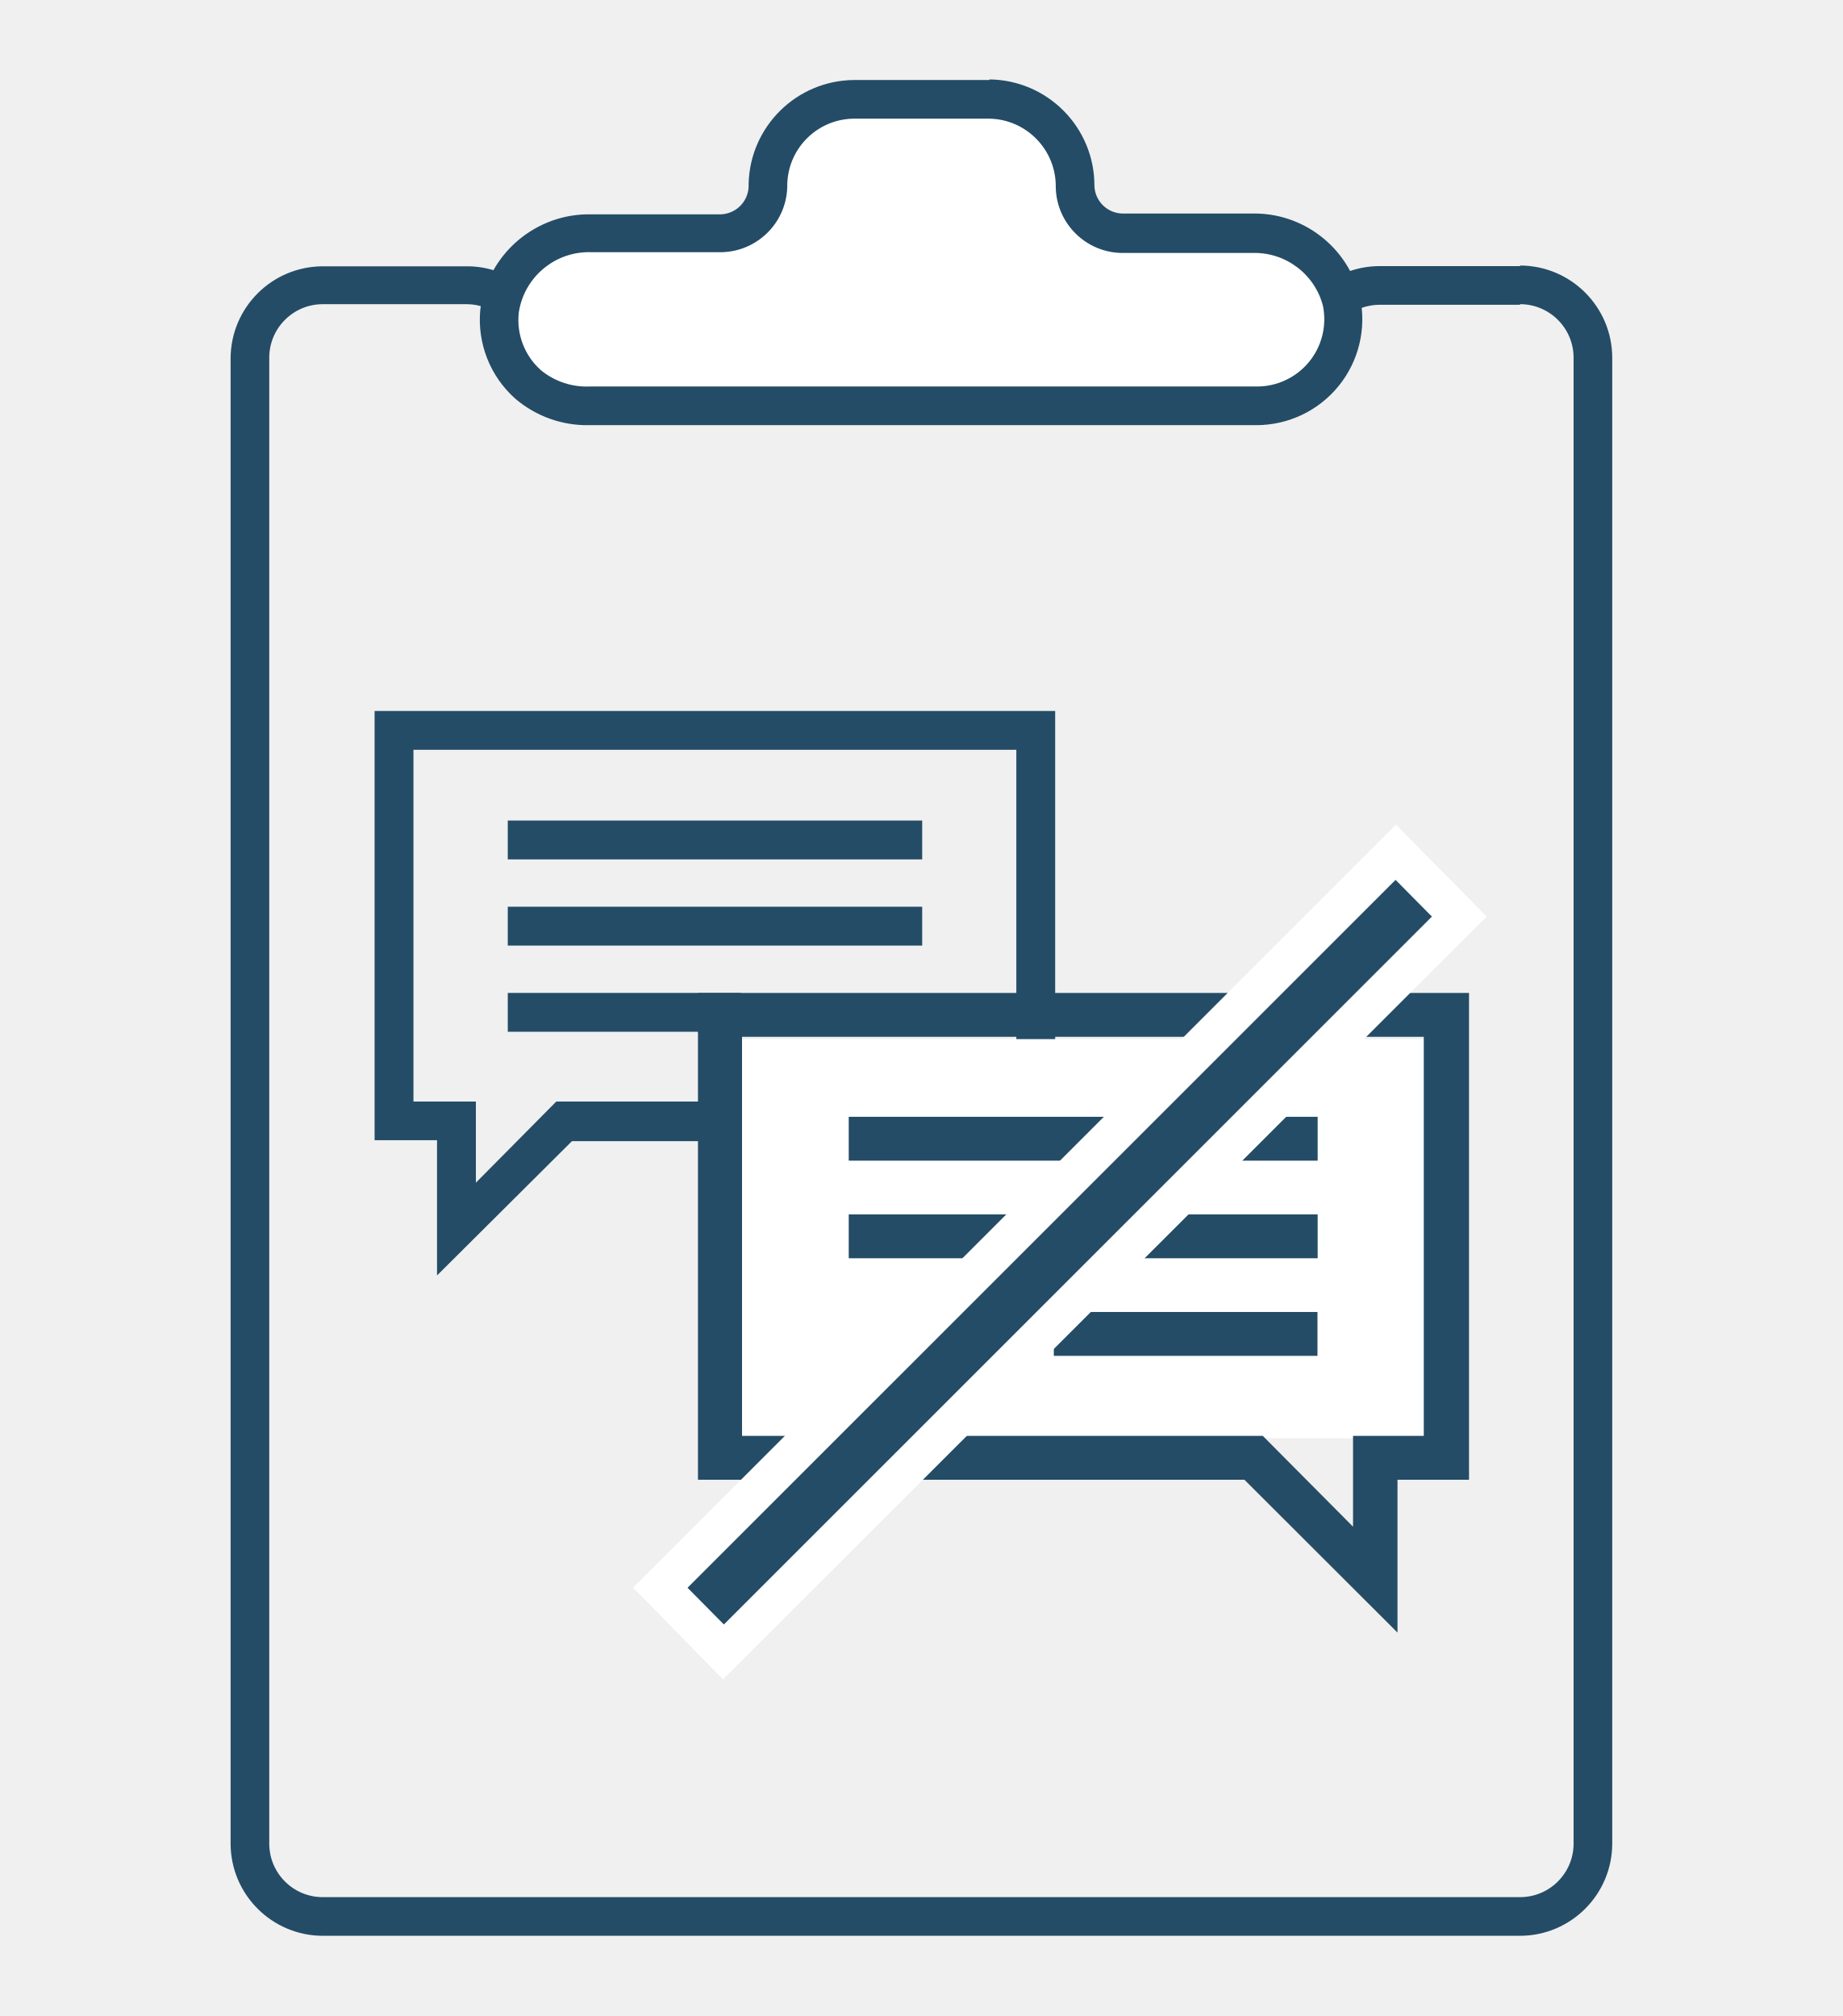
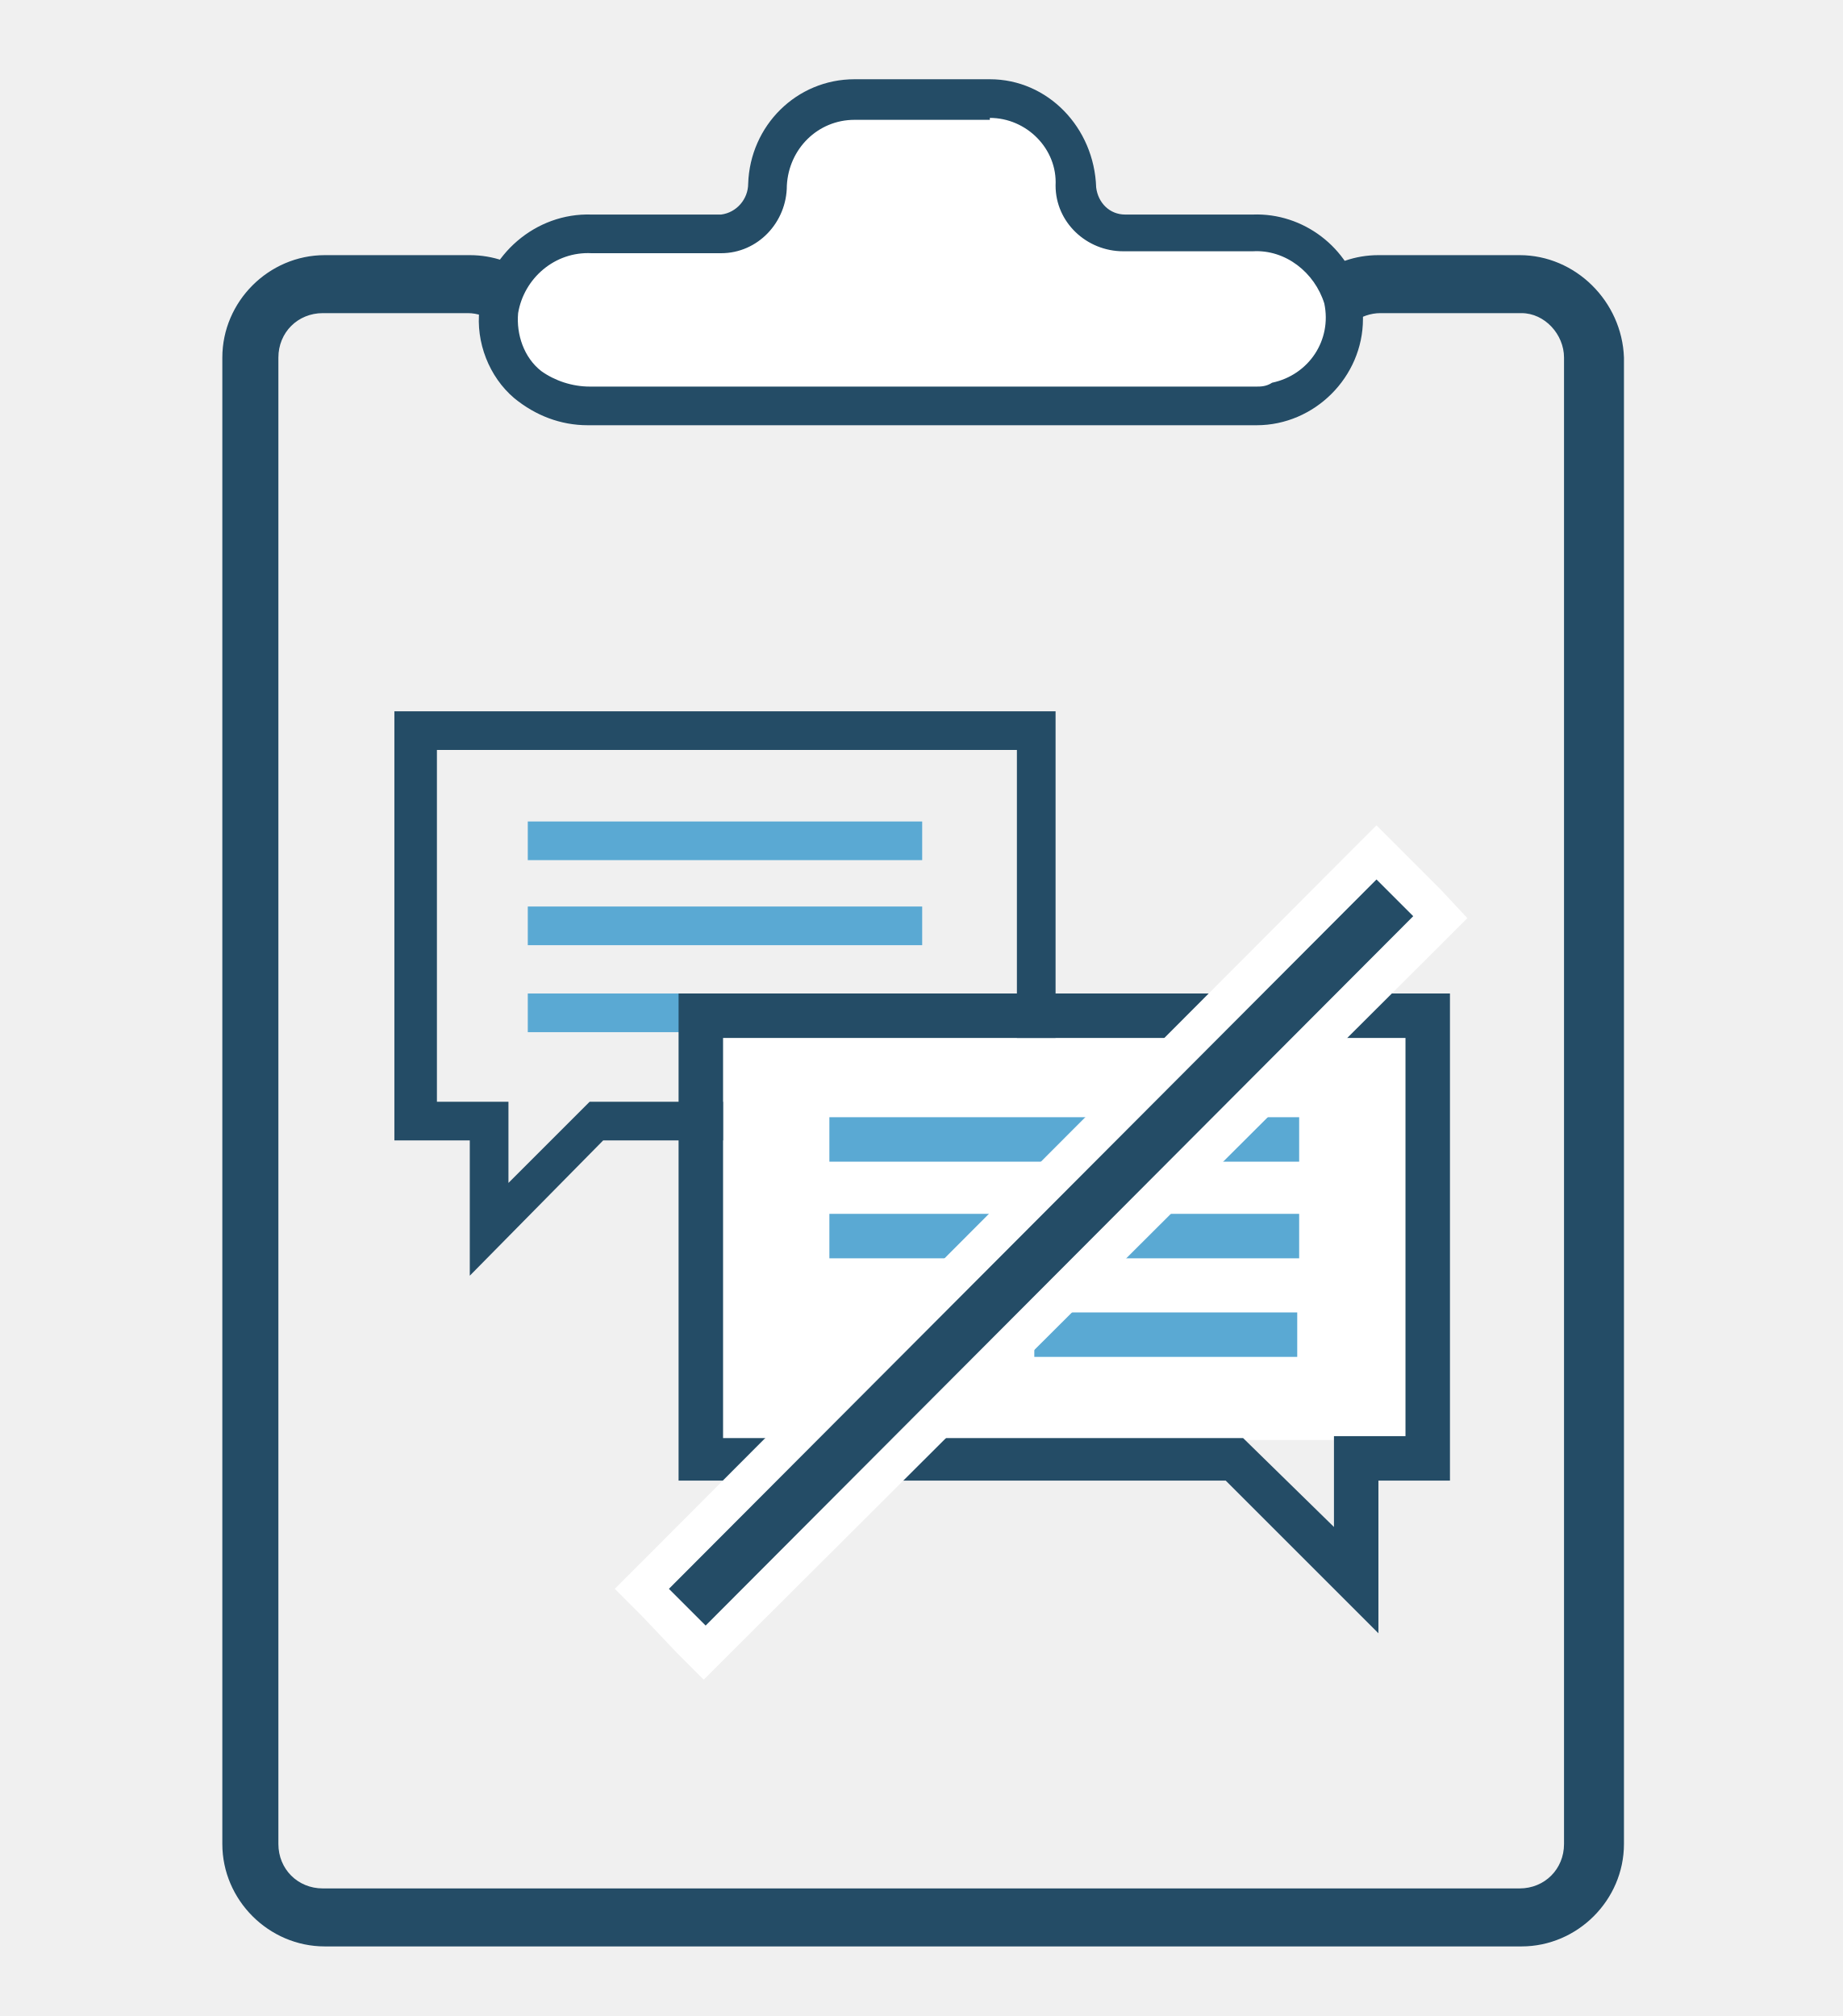
- <svg xmlns="http://www.w3.org/2000/svg" id="Layer_1" data-name="Layer 1" viewBox="0 0 95.34 104.32">
-   <defs>
-     <style>.cls-1{fill:none;}.cls-2{clip-path:url(#clip-path);}.cls-3{fill:#244c66;}.cls-4{fill:#fff;}</style>
-     <clipPath id="clip-path">
-       <rect class="cls-1" x="-4124.79" y="-7282.28" width="5059.95" height="6765.77" />
-     </clipPath>
-   </defs>
-   <path class="cls-3" d="M78.64,15.74a2.77,2.77,0,0,1,2.77,2.77V95.4a2.77,2.77,0,0,1-2.77,2.77H16.7a2.77,2.77,0,0,1-2.77-2.77V18.51a2.77,2.77,0,0,1,2.77-2.77h7.48a2.7,2.7,0,0,1,2.6,2.14,2.11,2.11,0,0,0,.48,1c1.68,1.9,3.11,2,5.6,2H62.48c2.67,0,4.21-.25,5.9-2.37a1.62,1.62,0,0,0,.31-0.63,2.77,2.77,0,0,1,2.69-2.11h7.26m0-2H71.38a4.77,4.77,0,0,0-4.61,3.55c-1.11,1.37-1.89,1.56-4.29,1.56H32.86c-2.37,0-3-.12-4.11-1.34a0.16,0.16,0,0,1,0-.08,4.69,4.69,0,0,0-4.54-3.68H16.7a4.78,4.78,0,0,0-4.77,4.77V95.4a4.78,4.78,0,0,0,4.77,4.77H78.64a4.78,4.78,0,0,0,4.77-4.77V18.51a4.78,4.78,0,0,0-4.77-4.77h0Z" />
-   <path class="cls-4" d="M30.5,21a4.72,4.72,0,0,1-3.16-1.12,4.47,4.47,0,0,1-1.49-3.8,4.68,4.68,0,0,1,4.75-4h6.71a2.49,2.49,0,0,0,2.41-2.55,4.5,4.5,0,0,1,4.47-4.4h7a4.5,4.5,0,0,1,4.43,4.53,2.48,2.48,0,0,0,2.47,2.42h6.68a4.68,4.68,0,0,1,4.64,3.52A4.48,4.48,0,0,1,65,21H30.5Z" />
-   <path class="cls-3" d="M51.19,6.14a3.5,3.5,0,0,1,3.43,3.55,3.47,3.47,0,0,0,3.47,3.4h6.69a3.66,3.66,0,0,1,3.66,2.72A3.48,3.48,0,0,1,65,20H30.5A3.73,3.73,0,0,1,28,19.17a3.47,3.47,0,0,1-1.16-3,3.67,3.67,0,0,1,3.76-3.12h6.72a3.47,3.47,0,0,0,3.41-3.53A3.48,3.48,0,0,1,44.2,6.14h7m0-2h-7a5.5,5.5,0,0,0-5.47,5.38,1.49,1.49,0,0,1-1.41,1.57H30.6A5.68,5.68,0,0,0,24.85,16a5.47,5.47,0,0,0,1.82,4.64A5.71,5.71,0,0,0,30.5,22H65a5.48,5.48,0,0,0,5.36-6.62,5.62,5.62,0,0,0-5.62-4.33H58.09a1.48,1.48,0,0,1-1.47-1.44,5.49,5.49,0,0,0-5.43-5.5h0Z" />
-   <path id="Shape" class="cls-3" d="M22.61,66v-7H19.38V36.79H54.59V59.05h-25Zm-1.22-9h3.23V61.2L28.78,57H52.58V38.8H21.39V57Z" />
-   <rect id="Rectangle-path" class="cls-3" x="26.27" y="46.92" width="21.44" height="2.01" />
-   <rect id="Rectangle-path-2" data-name="Rectangle-path" class="cls-3" x="26.27" y="42.46" width="21.44" height="2.01" />
-   <rect id="Rectangle-path-3" data-name="Rectangle-path" class="cls-3" x="26.27" y="51.38" width="12.06" height="2.01" />
-   <rect class="cls-4" x="38.39" y="53.77" width="35.3" height="20.65" />
-   <path id="Shape-2" data-name="Shape" class="cls-3" d="M64.38,76.57H36.11V51.38H76V76.57H72.3v7.91Zm9.3-22.92H38.39V74.3H65.33L70,79V74.3h3.66V53.65Z" />
-   <rect id="Rectangle-path-4" data-name="Rectangle-path" class="cls-3" x="43.91" y="62.84" width="24.26" height="2.27" />
-   <rect id="Rectangle-path-5" data-name="Rectangle-path" class="cls-3" x="43.91" y="57.79" width="24.26" height="2.27" />
-   <rect id="Rectangle-path-6" data-name="Rectangle-path" class="cls-3" x="54.52" y="67.89" width="13.64" height="2.27" />
-   <polygon class="cls-3" points="34.16 82.16 72.21 44.11 75.5 47.43 37.45 85.48 34.16 82.16" />
-   <path class="cls-4" d="M72.2,45.53l1.88,1.9L37.45,84.06l-1.88-1.9L72.2,45.53m0-2.84-1.42,1.42L34.16,80.75l-1.41,1.41,1.4,1.41L36,85.47l1.41,1.43,1.42-1.42L75.5,48.84l1.41-1.41L75.51,46l-1.88-1.9-1.41-1.43h0Z" />
+ <svg xmlns="http://www.w3.org/2000/svg" version="1.1" id="Layer_1" x="0px" y="0px" viewBox="0 0 95.3 104.3" style="enable-background:new 0 0 95.3 104.3;" xml:space="preserve">
+   <style type="text/css">
+ 	.st0{fill:#244C66;}
+ 	.st1{fill:#FFFFFF;}
+ 	.st2{fill:#5AA9D3;}
+ </style>
+   <path class="st0" d="M78.6,13.2l-7.3,0c-2.4,0-4.4,1.6-5.1,3.8c-0.9,1.1-1.5,1.3-3.8,1.3H32.9c-2.3,0-2.8-0.1-3.6-1.1  c-0.5-2.4-2.6-4-5-4h-7.5c-2.9,0-5.3,2.4-5.3,5.3v76.9c0,2.9,2.4,5.3,5.3,5.3h61.9c2.9,0,5.3-2.4,5.3-5.3V18.5  C83.9,15.6,81.5,13.2,78.6,13.2z M80.9,18.5v76.9c0,1.3-1,2.3-2.3,2.3H16.7c-1.3,0-2.3-1-2.3-2.3V18.5c0-1.3,1-2.3,2.3-2.3h7.5  c1,0,1.9,0.7,2.1,1.7c0.1,0.5,0.3,0.9,0.6,1.2c1.8,2.1,3.5,2.2,6,2.2h29.6c2.6,0,4.4-0.2,6.3-2.6c0.2-0.2,0.3-0.5,0.4-0.8  c0.2-1,1.2-1.7,2.2-1.7h7.3v0C79.9,16.2,80.9,17.3,80.9,18.5z" />
+   <path class="st1" d="M30.5,21c-1.2,0-2.3-0.4-3.2-1.1c-1.1-1-1.6-2.4-1.5-3.8c0.3-2.3,2.4-4.1,4.8-4h6.7c1.4,0,2.4-1.2,2.4-2.6  c0.1-2.4,2-4.4,4.5-4.4h7c2.5,0,4.4,2.1,4.4,4.5c0,1.3,1.1,2.4,2.5,2.4h6.7c2.2,0,4.1,1.4,4.6,3.5c0.5,2.4-1,4.8-3.5,5.3  C65.6,21,65.3,21,65,21H30.5z" />
+   <path class="st0" d="M51.2,6.1c1.9,0,3.5,1.6,3.4,3.5c0,1.9,1.6,3.4,3.5,3.4h6.7c1.7-0.1,3.2,1.1,3.7,2.7c0.4,1.9-0.8,3.7-2.7,4.1  C65.5,20,65.2,20,65,20H30.5c-0.9,0-1.8-0.3-2.5-0.8c-0.9-0.7-1.3-1.9-1.2-3c0.3-1.8,1.9-3.2,3.8-3.1h6.7c1.9,0,3.4-1.6,3.4-3.5  c0,0,0,0,0,0c0.1-1.9,1.6-3.4,3.5-3.4H51.2 M51.2,4.1h-7c-3,0-5.4,2.4-5.5,5.4c0,0.8-0.6,1.5-1.4,1.6c0,0,0,0,0,0h-6.7  c-2.9-0.1-5.4,2.1-5.8,4.9c-0.2,1.7,0.5,3.5,1.8,4.6c1.1,0.9,2.4,1.4,3.8,1.4H65c3,0,5.5-2.5,5.5-5.5c0-0.4,0-0.8-0.1-1.1  c-0.6-2.6-3-4.4-5.6-4.3h-6.6c-0.8,0-1.4-0.6-1.5-1.4C56.6,6.6,54.2,4.1,51.2,4.1L51.2,4.1L51.2,4.1z" />
+   <path id="Shape" class="st0" d="M24.3,66v-7h-3.9V36.8h34.2V59H31.2L24.3,66z M22.6,57l3.7,0v4.2l4.2-4.2h22.1V38.8l-30,0  C22.6,38.8,22.6,57,22.6,57z" />
+   <rect id="Rectangle-path" x="27.3" y="46.9" class="st2" width="20.4" height="2" />
+   <rect id="Rectangle-path-2" x="27.3" y="42.5" class="st2" width="20.4" height="2" />
+   <rect id="Rectangle-path-3" x="27.3" y="51.4" class="st2" width="11.1" height="2" />
+   <rect x="37.4" y="53.7" class="st1" width="35.3" height="20.8" />
+   <path id="Shape-2" class="st0" d="M63.4,76.6H35.1V51.4H75v25.2h-3.7v7.9L63.4,76.6z M72.7,53.7H37.4v20.7h26.9L69,79v-4.7h3.7  L72.7,53.7L72.7,53.7z" />
+   <rect id="Rectangle-path-4" x="42.9" y="62.8" class="st2" width="24.3" height="2.3" />
+   <rect id="Rectangle-path-5" x="42.9" y="57.8" class="st2" width="24.3" height="2.3" />
+   <rect id="Rectangle-path-6" x="53.5" y="67.9" class="st2" width="13.6" height="2.3" />
+   <polygon class="st0" points="33.2,82.2 71.2,44.1 74.5,47.4 36.5,85.5 " />
+   <path class="st1" d="M71.2,45.5l1.9,1.9L36.5,84.1l-1.9-1.9L71.2,45.5 M71.2,42.7l-1.4,1.4L33.2,80.8l-1.4,1.4l1.4,1.4l1.8,1.9  l1.4,1.4l1.4-1.4l36.7-36.6l1.4-1.4L74.5,46l-1.9-1.9L71.2,42.7L71.2,42.7L71.2,42.7z" />
</svg>
